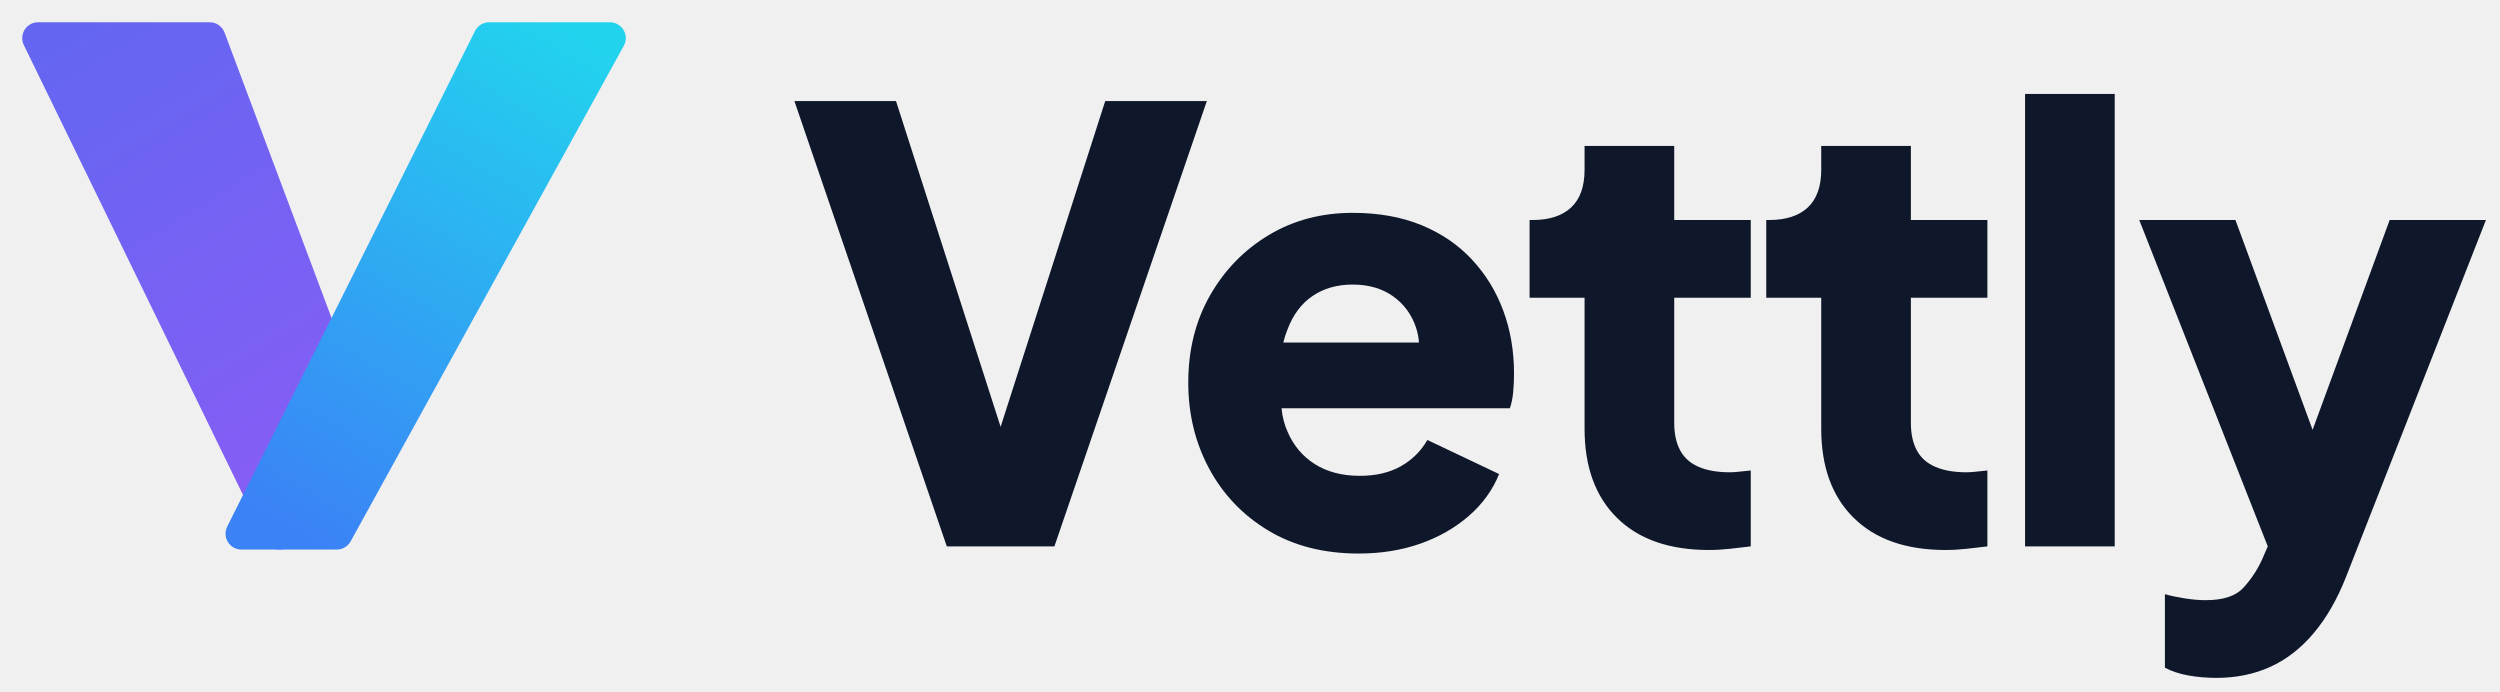
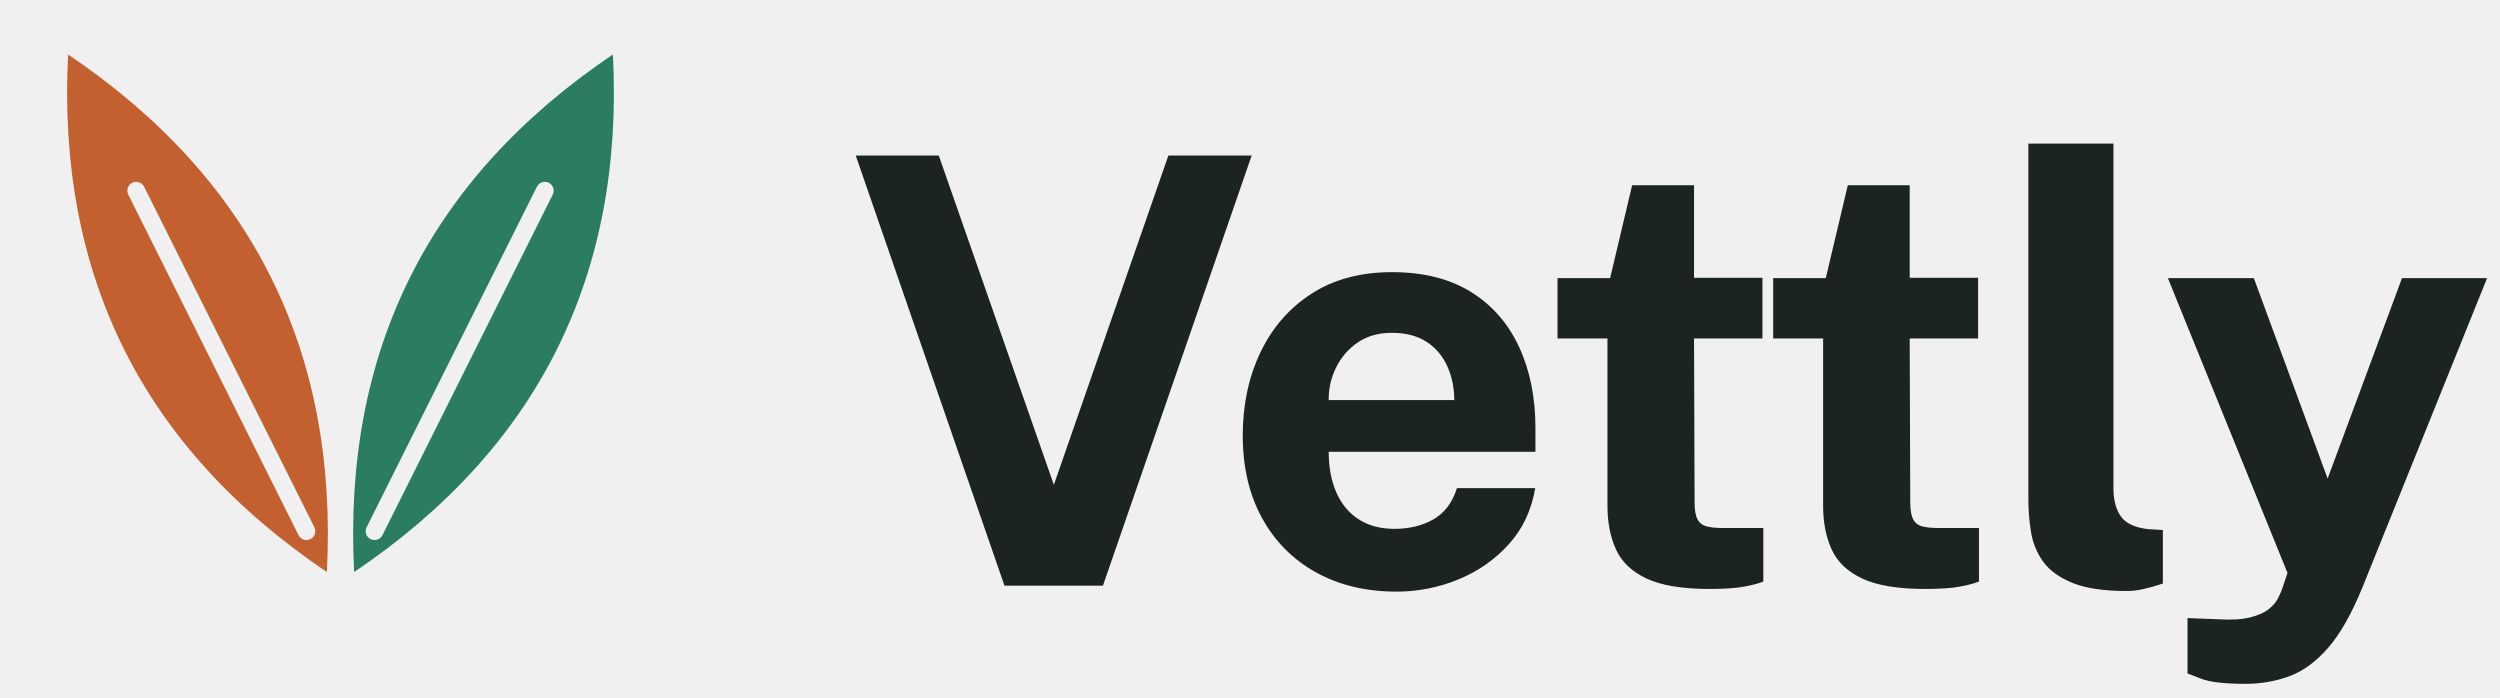
- <svg xmlns="http://www.w3.org/2000/svg" viewBox="0 0 393.5 108.79" width="393.5" height="108.79" role="img" aria-label="Vettly">
+ <svg xmlns="http://www.w3.org/2000/svg" viewBox="0 0 367.1 102.46" width="367.1" height="102.46" role="img" aria-label="Vettly">
  <g>
    <defs>
-       <linearGradient id="hl-l" x1="6" y1="6" x2="54" y2="84" gradientUnits="userSpaceOnUse">
-         <stop offset="0" stop-color="#6366F1" />
-         <stop offset="1" stop-color="#8B5CF6" />
-       </linearGradient>
-       <linearGradient id="hl-r" x1="47" y1="84" x2="92" y2="6" gradientUnits="userSpaceOnUse">
-         <stop offset="0" stop-color="#3B82F6" />
-         <stop offset="1" stop-color="#22D3EE" />
-       </linearGradient>
+       <mask id="hl-l" maskUnits="userSpaceOnUse" x="0" y="0" width="100" height="88">
+         <rect width="100" height="88" fill="#fff" />
+         <path d="M52 84 Q49.5 35.3 90 8 Q92.5 56.7 52 84 Z" fill="#000" stroke="#000" stroke-width="6" stroke-linejoin="round" />
+         <path d="M45 78 L20 28" stroke="#000" stroke-width="2.6" stroke-linecap="round" />
+       </mask>
+       <mask id="hl-r" maskUnits="userSpaceOnUse" x="0" y="0" width="100" height="88">
+         <rect width="100" height="88" fill="#fff" />
+         <path d="M55 78 L80 28" stroke="#000" stroke-width="2.6" stroke-linecap="round" />
+       </mask>
    </defs>
-     <path d="M6 6 H33 L54 62 L44 84 Z" fill="url(#hl-l)" stroke="url(#hl-l)" stroke-width="5" stroke-linejoin="round" />
-     <path d="M38 84 L77 6 H96 L53 84 Z" fill="url(#hl-r)" stroke="url(#hl-r)" stroke-width="5" stroke-linejoin="round" />
+     <path d="M48 84 Q50.5 35.3 10 8 Q7.5 56.7 48 84 Z" fill="#C2602F" mask="url(#hl-l)" />
+     <path d="M52 84 Q49.5 35.3 90 8 Q92.5 56.7 52 84 Z" fill="#2A7D62" mask="url(#hl-r)" />
  </g>
-   <path transform="translate(124 86) scale(0.98)" fill="#0F172A" d="M42.82 0L25.54 0L1.06-71.52L17.38-71.52L34.18-19.20L50.98-71.52L67.30-71.52L42.82 0Z M91.68 1.15L91.68 1.15Q83.33 1.15 77.18-2.54Q71.04-6.24 67.68-12.48Q64.32-18.72 64.32-26.30L64.32-26.30Q64.32-34.18 67.82-40.32Q71.33-46.46 77.28-50.02Q83.23-53.57 90.72-53.57L90.72-53.57Q96.96-53.57 101.76-51.60Q106.56-49.63 109.87-46.08Q113.18-42.53 114.91-37.87Q116.64-33.22 116.64-27.74L116.64-27.74Q116.64-26.21 116.50-24.72Q116.35-23.23 115.97-22.18L115.97-22.18L79.30-22.18Q79.49-20.16 80.26-18.43L80.26-18.43Q81.70-15.07 84.67-13.20Q87.65-11.33 91.87-11.33L91.87-11.33Q95.71-11.33 98.45-12.86Q101.18-14.40 102.72-17.09L102.72-17.09L114.24-11.62Q112.70-7.78 109.39-4.90Q106.08-2.02 101.57-0.43Q97.06 1.15 91.68 1.15ZM79.58-32.74L79.58-32.74L101.38-32.74Q101.28-33.98 100.90-35.14L100.90-35.14Q99.84-38.30 97.20-40.18Q94.56-42.05 90.72-42.05L90.72-42.05Q86.98-42.05 84.29-40.22Q81.60-38.40 80.26-34.85L80.26-34.85Q79.87-33.89 79.58-32.74Z M147.94 0.58L147.94 0.58Q138.43 0.58 133.20-4.56Q127.97-9.70 127.97-18.91L127.97-18.91L127.97-39.94L119.14-39.94L119.14-52.42L119.62-52.42Q123.65-52.42 125.81-54.43Q127.97-56.45 127.97-60.48L127.97-60.48L127.97-64.32L142.37-64.32L142.37-52.42L154.66-52.42L154.66-39.94L142.37-39.94L142.37-19.87Q142.37-17.18 143.33-15.41Q144.29-13.63 146.30-12.77Q148.32-11.90 151.30-11.90L151.30-11.90Q151.97-11.90 152.83-12Q153.70-12.10 154.66-12.19L154.66-12.19L154.66 0Q153.22 0.19 151.39 0.38Q149.57 0.58 147.94 0.58Z M185.95 0.58L185.95 0.58Q176.45 0.58 171.22-4.56Q165.98-9.70 165.98-18.91L165.98-18.91L165.98-39.94L157.15-39.94L157.15-52.42L157.63-52.42Q161.66-52.42 163.82-54.43Q165.98-56.45 165.98-60.48L165.98-60.48L165.98-64.32L180.38-64.32L180.38-52.42L192.67-52.42L192.67-39.94L180.38-39.94L180.38-19.87Q180.38-17.18 181.34-15.41Q182.30-13.63 184.32-12.77Q186.34-11.90 189.31-11.90L189.31-11.90Q189.98-11.90 190.85-12Q191.71-12.10 192.67-12.19L192.67-12.19L192.67 0Q191.23 0.19 189.41 0.38Q187.58 0.58 185.95 0.58Z M213.12 0L198.72 0L198.72-72.67L213.12-72.67L213.12 0Z M229.44 21.12L229.44 21.12Q227.14 21.12 224.98 20.74Q222.82 20.35 221.18 19.49L221.18 19.49L221.18 7.68Q222.53 8.06 224.35 8.35Q226.18 8.64 227.71 8.64L227.71 8.64Q231.94 8.64 233.76 6.67Q235.58 4.70 236.74 2.21L236.74 2.21L237.70 0L217.06-52.42L232.51-52.42L244.90-18.72L257.28-52.42L272.74-52.42L250.27 4.90Q248.16 10.27 245.09 13.92Q242.02 17.57 238.13 19.34Q234.24 21.12 229.44 21.12Z" />
+   <path transform="translate(124 86) scale(0.91)" fill="#1B2420" d="M41.71 0L25.82 0L1.82-69.41L15.22-69.41L33.79-16.27L52.27-69.41L65.71-69.41L41.71 0Z M89.09 0.96L89.09 0.96Q81.70 0.96 76.10-2.14Q70.51-5.23 67.39-10.90Q64.27-16.56 64.27-24.24L64.27-24.24Q64.27-31.68 67.13-37.66Q69.98-43.63 75.36-47.11Q80.74-50.59 88.37-50.59L88.37-50.59Q95.95-50.59 101.09-47.40Q106.22-44.21 108.86-38.52Q111.50-32.83 111.50-25.39L111.50-25.39L111.50-21.60L78.14-21.60Q78.14-17.81 79.39-15Q80.64-12.19 83.02-10.68Q85.39-9.17 88.75-9.17L88.75-9.17Q92.35-9.17 95.04-10.70Q97.73-12.24 98.83-15.74L98.83-15.74L111.46-15.74Q110.59-10.46 107.23-6.72Q103.87-2.98 99.07-1.01Q94.27 0.96 89.09 0.96ZM78.14-29.95L78.14-29.95L98.40-29.95Q98.40-32.93 97.27-35.42Q96.14-37.92 93.91-39.36Q91.68-40.80 88.32-40.80L88.32-40.80Q85.10-40.80 82.82-39.24Q80.54-37.68 79.32-35.18Q78.10-32.69 78.14-29.95Z M139.58 0.53L139.58 0.53Q133.01 0.53 129.43-1.15Q125.86-2.83 124.49-5.86Q123.12-8.88 123.12-12.86L123.12-12.86L123.12-39.89L115.06-39.89L115.06-49.63L123.55-49.63L127.10-64.61L137.09-64.61L137.09-49.68L148.13-49.68L148.13-39.89L137.09-39.89L137.18-13.44Q137.18-11.62 137.64-10.73Q138.10-9.84 139.08-9.58Q140.06-9.31 141.60-9.31L141.60-9.31L148.27-9.31L148.27-0.67Q147.26-0.24 145.25 0.14Q143.23 0.53 139.58 0.53Z M174.38 0.53L174.38 0.53Q167.81 0.53 164.23-1.15Q160.66-2.83 159.29-5.86Q157.92-8.88 157.92-12.86L157.92-12.86L157.92-39.89L149.86-39.89L149.86-49.63L158.35-49.63L161.90-64.61L171.89-64.61L171.89-49.68L182.93-49.68L182.93-39.89L171.89-39.89L171.98-13.44Q171.98-11.62 172.44-10.73Q172.90-9.84 173.88-9.58Q174.86-9.31 176.40-9.31L176.40-9.31L183.07-9.31L183.07-0.67Q182.06-0.24 180.05 0.14Q178.03 0.53 174.38 0.53Z M206.88 0.86L206.88 0.86Q201.41 0.86 198.19-0.43Q194.98-1.73 193.44-3.86Q191.90-6 191.47-8.62Q191.04-11.23 191.04-13.92L191.04-13.92L191.04-71.33L204.77-71.33L204.77-15.65Q204.77-12.91 205.94-11.21Q207.12-9.50 210.38-9.12L210.38-9.12L212.74-8.98L212.74-0.34Q211.30 0.14 209.81 0.50Q208.32 0.86 206.88 0.86Z M226.03 15.84L226.03 15.84Q220.94 15.84 218.83 14.98L218.83 14.98L216.72 14.16L216.72 5.23L221.66 5.42Q224.88 5.62 226.85 5.11Q228.82 4.61 229.82 3.79Q230.83 2.98 231.29 2.09Q231.74 1.20 231.94 0.67L231.94 0.67L232.85-2.06L213.55-49.63L227.42-49.63L239.33-17.28L251.33-49.63L265.06-49.63L244.94 0.29Q242.35 6.62 239.45 9.98Q236.54 13.34 233.21 14.59Q229.87 15.84 226.03 15.84Z" />
</svg>
